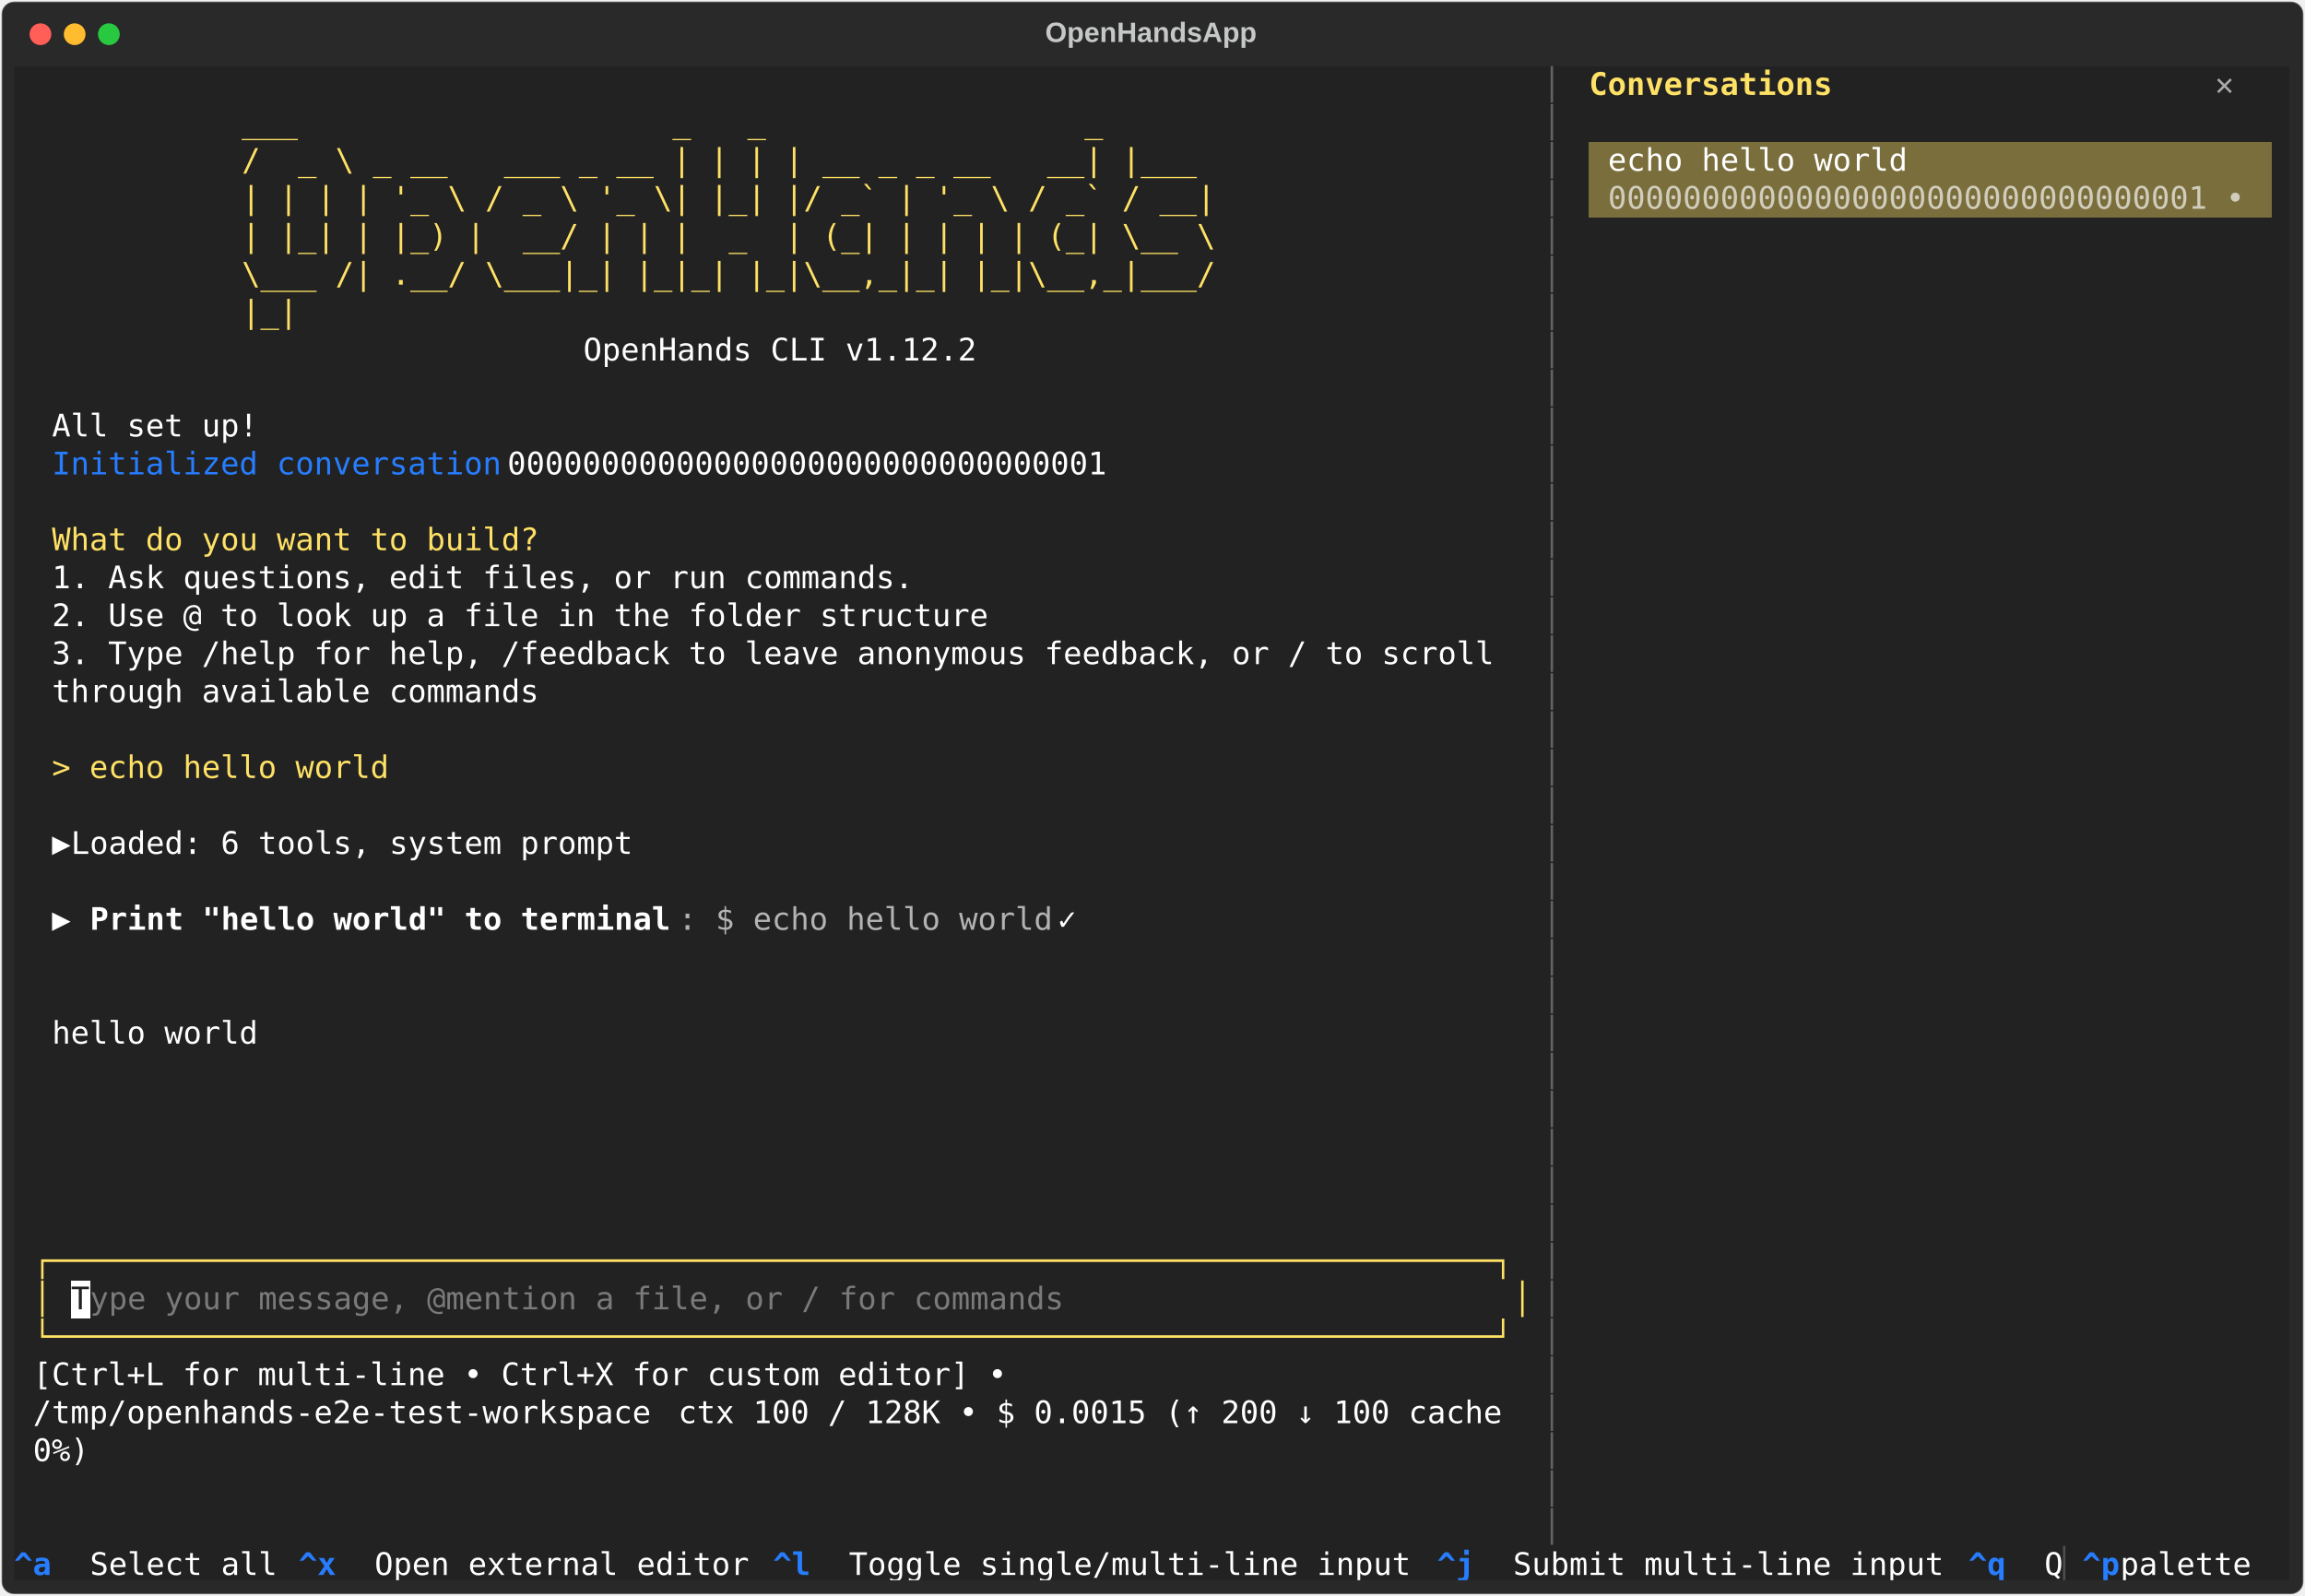
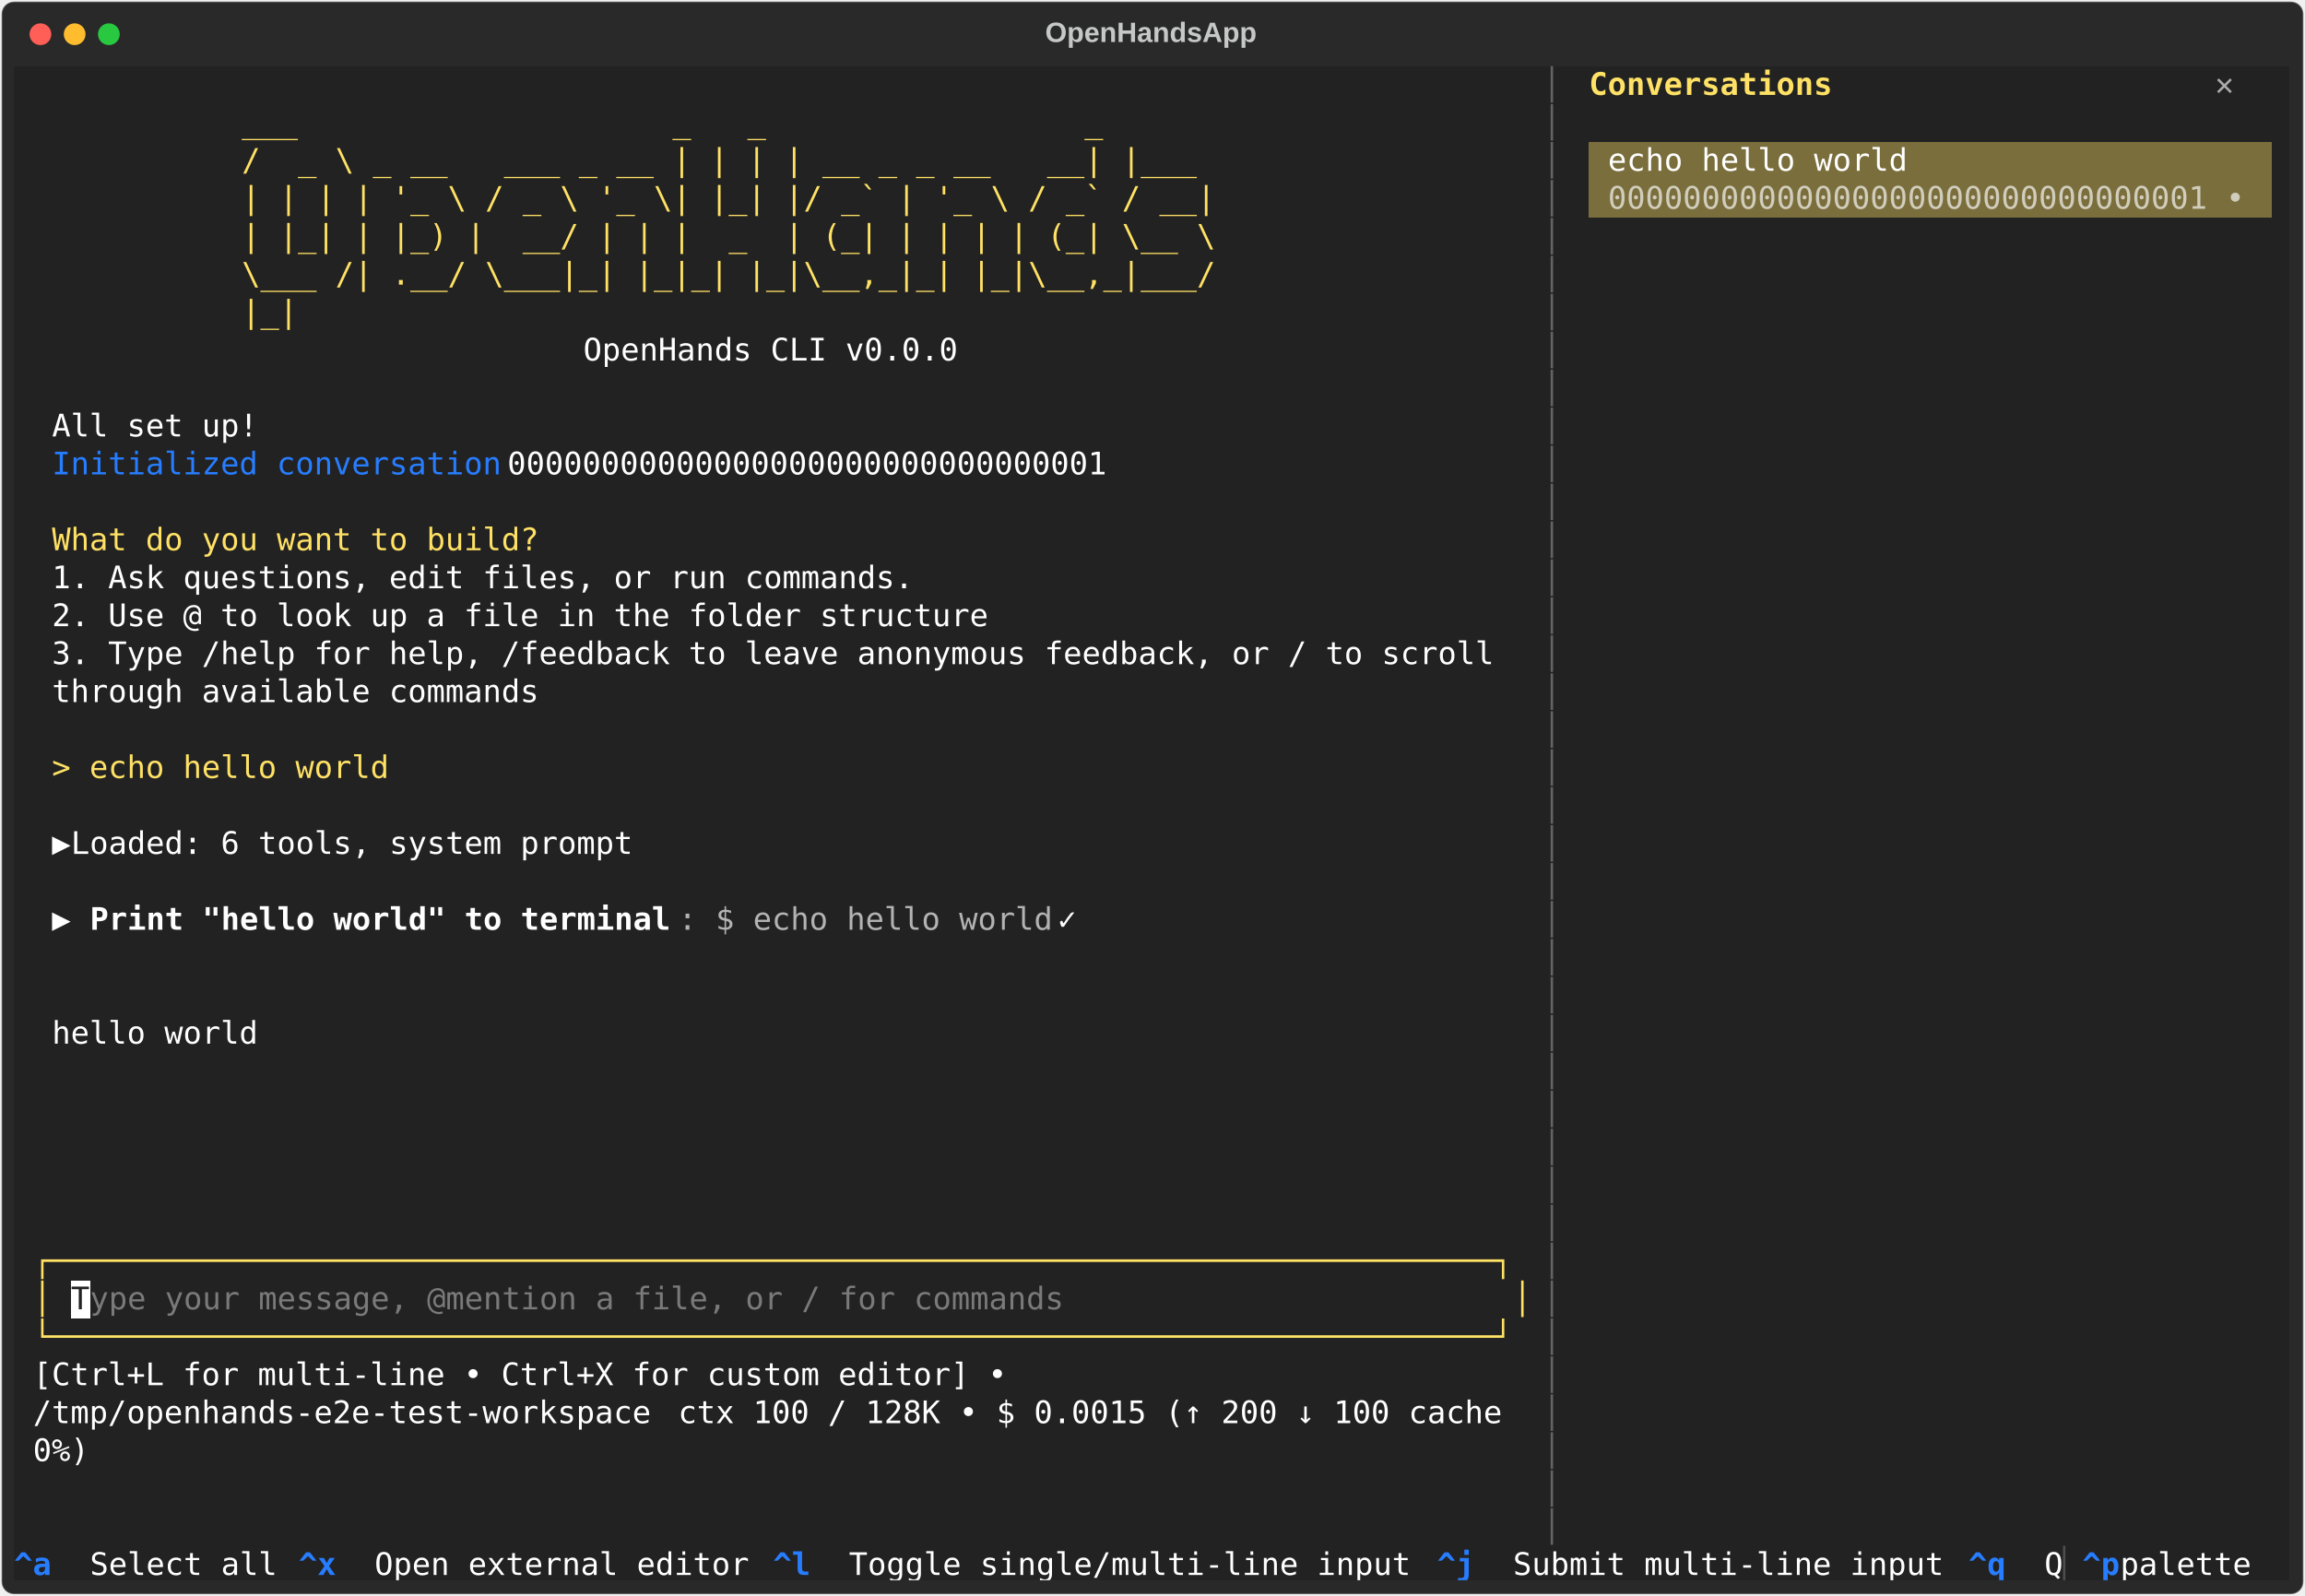
<svg xmlns="http://www.w3.org/2000/svg" class="rich-terminal" viewBox="0 0 1482 1026.0">
  <style>

    @font-face {
        font-family: "Fira Code";
        src: local("FiraCode-Regular"),
                url("https://cdnjs.cloudflare.com/ajax/libs/firacode/6.2.0/woff2/FiraCode-Regular.woff2") format("woff2"),
                url("https://cdnjs.cloudflare.com/ajax/libs/firacode/6.2.0/woff/FiraCode-Regular.woff") format("woff");
        font-style: normal;
        font-weight: 400;
    }
    @font-face {
        font-family: "Fira Code";
        src: local("FiraCode-Bold"),
                url("https://cdnjs.cloudflare.com/ajax/libs/firacode/6.2.0/woff2/FiraCode-Bold.woff2") format("woff2"),
                url("https://cdnjs.cloudflare.com/ajax/libs/firacode/6.2.0/woff/FiraCode-Bold.woff") format("woff");
        font-style: bold;
        font-weight: 700;
    }

    .terminal-matrix {
        font-family: Fira Code, monospace;
        font-size: 20px;
        line-height: 24.4px;
        font-variant-east-asian: full-width;
    }

    .terminal-title {
        font-size: 18px;
        font-weight: bold;
        font-family: arial;
    }

    .terminal-r1 { fill: #c5c8c6 }
.terminal-r2 { fill: #646464 }
.terminal-r3 { fill: #fee165;font-weight: bold }
.terminal-r4 { fill: #aaaaaa;font-weight: bold }
.terminal-r5 { fill: #ffe165 }
.terminal-r6 { fill: #ffffff }
.terminal-r7 { fill: #d1cdbc }
.terminal-r8 { fill: #277dff }
.terminal-r9 { fill: #fee165 }
.terminal-r10 { fill: #ffffff;font-weight: bold }
.terminal-r11 { fill: #b3b3b3 }
.terminal-r12 { fill: #222222 }
.terminal-r13 { fill: #7a7a7a }
.terminal-r14 { fill: #277dff;font-weight: bold }
.terminal-r15 { fill: #4e4e4e }
    </style>
  <defs>
    <clipPath id="terminal-clip-terminal">
      <rect x="0" y="0" width="1463.0" height="975.0" />
    </clipPath>
    <clipPath id="terminal-line-0">
      <rect x="0" y="1.5" width="1464" height="24.65" />
    </clipPath>
    <clipPath id="terminal-line-1">
      <rect x="0" y="25.9" width="1464" height="24.65" />
    </clipPath>
    <clipPath id="terminal-line-2">
      <rect x="0" y="50.3" width="1464" height="24.65" />
    </clipPath>
    <clipPath id="terminal-line-3">
      <rect x="0" y="74.7" width="1464" height="24.65" />
    </clipPath>
    <clipPath id="terminal-line-4">
      <rect x="0" y="99.1" width="1464" height="24.65" />
    </clipPath>
    <clipPath id="terminal-line-5">
      <rect x="0" y="123.5" width="1464" height="24.65" />
    </clipPath>
    <clipPath id="terminal-line-6">
      <rect x="0" y="147.9" width="1464" height="24.65" />
    </clipPath>
    <clipPath id="terminal-line-7">
      <rect x="0" y="172.3" width="1464" height="24.65" />
    </clipPath>
    <clipPath id="terminal-line-8">
      <rect x="0" y="196.7" width="1464" height="24.65" />
    </clipPath>
    <clipPath id="terminal-line-9">
      <rect x="0" y="221.1" width="1464" height="24.65" />
    </clipPath>
    <clipPath id="terminal-line-10">
      <rect x="0" y="245.5" width="1464" height="24.65" />
    </clipPath>
    <clipPath id="terminal-line-11">
      <rect x="0" y="269.9" width="1464" height="24.65" />
    </clipPath>
    <clipPath id="terminal-line-12">
      <rect x="0" y="294.3" width="1464" height="24.65" />
    </clipPath>
    <clipPath id="terminal-line-13">
      <rect x="0" y="318.7" width="1464" height="24.65" />
    </clipPath>
    <clipPath id="terminal-line-14">
      <rect x="0" y="343.1" width="1464" height="24.65" />
    </clipPath>
    <clipPath id="terminal-line-15">
      <rect x="0" y="367.5" width="1464" height="24.65" />
    </clipPath>
    <clipPath id="terminal-line-16">
      <rect x="0" y="391.9" width="1464" height="24.65" />
    </clipPath>
    <clipPath id="terminal-line-17">
      <rect x="0" y="416.3" width="1464" height="24.65" />
    </clipPath>
    <clipPath id="terminal-line-18">
      <rect x="0" y="440.7" width="1464" height="24.65" />
    </clipPath>
    <clipPath id="terminal-line-19">
      <rect x="0" y="465.1" width="1464" height="24.65" />
    </clipPath>
    <clipPath id="terminal-line-20">
      <rect x="0" y="489.5" width="1464" height="24.65" />
    </clipPath>
    <clipPath id="terminal-line-21">
      <rect x="0" y="513.9" width="1464" height="24.65" />
    </clipPath>
    <clipPath id="terminal-line-22">
      <rect x="0" y="538.3" width="1464" height="24.65" />
    </clipPath>
    <clipPath id="terminal-line-23">
      <rect x="0" y="562.7" width="1464" height="24.65" />
    </clipPath>
    <clipPath id="terminal-line-24">
      <rect x="0" y="587.1" width="1464" height="24.65" />
    </clipPath>
    <clipPath id="terminal-line-25">
      <rect x="0" y="611.5" width="1464" height="24.65" />
    </clipPath>
    <clipPath id="terminal-line-26">
      <rect x="0" y="635.9" width="1464" height="24.65" />
    </clipPath>
    <clipPath id="terminal-line-27">
      <rect x="0" y="660.3" width="1464" height="24.65" />
    </clipPath>
    <clipPath id="terminal-line-28">
      <rect x="0" y="684.7" width="1464" height="24.65" />
    </clipPath>
    <clipPath id="terminal-line-29">
      <rect x="0" y="709.1" width="1464" height="24.65" />
    </clipPath>
    <clipPath id="terminal-line-30">
      <rect x="0" y="733.5" width="1464" height="24.65" />
    </clipPath>
    <clipPath id="terminal-line-31">
      <rect x="0" y="757.9" width="1464" height="24.65" />
    </clipPath>
    <clipPath id="terminal-line-32">
      <rect x="0" y="782.3" width="1464" height="24.65" />
    </clipPath>
    <clipPath id="terminal-line-33">
      <rect x="0" y="806.7" width="1464" height="24.65" />
    </clipPath>
    <clipPath id="terminal-line-34">
      <rect x="0" y="831.1" width="1464" height="24.65" />
    </clipPath>
    <clipPath id="terminal-line-35">
      <rect x="0" y="855.5" width="1464" height="24.65" />
    </clipPath>
    <clipPath id="terminal-line-36">
      <rect x="0" y="879.9" width="1464" height="24.65" />
    </clipPath>
    <clipPath id="terminal-line-37">
      <rect x="0" y="904.3" width="1464" height="24.65" />
    </clipPath>
    <clipPath id="terminal-line-38">
      <rect x="0" y="928.7" width="1464" height="24.65" />
    </clipPath>
  </defs>
  <rect fill="#292929" stroke="rgba(255,255,255,0.35)" stroke-width="1" x="1" y="1" width="1480" height="1024" rx="8" />
  <text class="terminal-title" fill="#c5c8c6" text-anchor="middle" x="740" y="27">OpenHandsApp</text>
  <g transform="translate(26,22)">
    <circle cx="0" cy="0" r="7" fill="#ff5f57" />
    <circle cx="22" cy="0" r="7" fill="#febc2e" />
    <circle cx="44" cy="0" r="7" fill="#28c840" />
  </g>
  <g transform="translate(9, 41)" clip-path="url(#terminal-clip-terminal)">
    <rect fill="#222222" x="0" y="1.5" width="988.2" height="24.65" shape-rendering="crispEdges" />
    <rect fill="#222222" x="988.2" y="1.5" width="12.2" height="24.65" shape-rendering="crispEdges" />
    <rect fill="#222222" x="1000.4" y="1.5" width="12.2" height="24.65" shape-rendering="crispEdges" />
    <rect fill="#222222" x="1012.6" y="1.5" width="158.6" height="24.65" shape-rendering="crispEdges" />
    <rect fill="#222222" x="1171.2" y="1.5" width="244" height="24.65" shape-rendering="crispEdges" />
    <rect fill="#222222" x="1415.2" y="1.5" width="36.6" height="24.65" shape-rendering="crispEdges" />
    <rect fill="#222222" x="1451.8" y="1.5" width="12.2" height="24.65" shape-rendering="crispEdges" />
    <rect fill="#222222" x="0" y="25.9" width="146.4" height="24.65" shape-rendering="crispEdges" />
    <rect fill="#222222" x="146.4" y="25.9" width="695.4" height="24.65" shape-rendering="crispEdges" />
    <rect fill="#222222" x="841.8" y="25.9" width="146.4" height="24.65" shape-rendering="crispEdges" />
    <rect fill="#222222" x="988.2" y="25.9" width="12.2" height="24.65" shape-rendering="crispEdges" />
    <rect fill="#222222" x="1000.4" y="25.9" width="463.6" height="24.65" shape-rendering="crispEdges" />
    <rect fill="#222222" x="0" y="50.3" width="146.4" height="24.65" shape-rendering="crispEdges" />
    <rect fill="#222222" x="146.4" y="50.3" width="695.4" height="24.65" shape-rendering="crispEdges" />
    <rect fill="#222222" x="841.8" y="50.3" width="146.4" height="24.65" shape-rendering="crispEdges" />
    <rect fill="#222222" x="988.2" y="50.3" width="12.2" height="24.65" shape-rendering="crispEdges" />
    <rect fill="#222222" x="1000.4" y="50.3" width="12.2" height="24.65" shape-rendering="crispEdges" />
    <rect fill="#7a6e3c" x="1012.6" y="50.3" width="12.2" height="24.65" shape-rendering="crispEdges" />
    <rect fill="#7a6e3c" x="1024.8" y="50.3" width="195.2" height="24.65" shape-rendering="crispEdges" />
    <rect fill="#7a6e3c" x="1220" y="50.3" width="231.8" height="24.65" shape-rendering="crispEdges" />
    <rect fill="#222222" x="1451.8" y="50.3" width="12.2" height="24.65" shape-rendering="crispEdges" />
    <rect fill="#222222" x="0" y="74.7" width="146.4" height="24.65" shape-rendering="crispEdges" />
    <rect fill="#222222" x="146.4" y="74.7" width="695.4" height="24.65" shape-rendering="crispEdges" />
    <rect fill="#222222" x="841.8" y="74.7" width="146.4" height="24.65" shape-rendering="crispEdges" />
    <rect fill="#222222" x="988.2" y="74.7" width="12.2" height="24.65" shape-rendering="crispEdges" />
    <rect fill="#222222" x="1000.4" y="74.7" width="12.2" height="24.65" shape-rendering="crispEdges" />
    <rect fill="#7a6e3c" x="1012.6" y="74.7" width="12.2" height="24.65" shape-rendering="crispEdges" />
    <rect fill="#7a6e3c" x="1024.8" y="74.7" width="414.8" height="24.65" shape-rendering="crispEdges" />
    <rect fill="#7a6e3c" x="1439.6" y="74.7" width="12.2" height="24.65" shape-rendering="crispEdges" />
    <rect fill="#222222" x="1451.8" y="74.7" width="12.2" height="24.65" shape-rendering="crispEdges" />
    <rect fill="#222222" x="0" y="99.1" width="146.4" height="24.65" shape-rendering="crispEdges" />
    <rect fill="#222222" x="146.4" y="99.1" width="695.4" height="24.65" shape-rendering="crispEdges" />
    <rect fill="#222222" x="841.8" y="99.1" width="146.4" height="24.65" shape-rendering="crispEdges" />
    <rect fill="#222222" x="988.2" y="99.1" width="12.2" height="24.65" shape-rendering="crispEdges" />
    <rect fill="#222222" x="1000.4" y="99.1" width="463.6" height="24.65" shape-rendering="crispEdges" />
    <rect fill="#222222" x="0" y="123.5" width="146.4" height="24.65" shape-rendering="crispEdges" />
    <rect fill="#222222" x="146.4" y="123.5" width="695.4" height="24.65" shape-rendering="crispEdges" />
    <rect fill="#222222" x="841.8" y="123.5" width="146.4" height="24.65" shape-rendering="crispEdges" />
    <rect fill="#222222" x="988.2" y="123.5" width="12.2" height="24.65" shape-rendering="crispEdges" />
    <rect fill="#222222" x="1000.4" y="123.5" width="463.6" height="24.65" shape-rendering="crispEdges" />
    <rect fill="#222222" x="0" y="147.9" width="146.4" height="24.65" shape-rendering="crispEdges" />
    <rect fill="#222222" x="146.4" y="147.9" width="695.4" height="24.65" shape-rendering="crispEdges" />
    <rect fill="#222222" x="841.8" y="147.9" width="146.4" height="24.65" shape-rendering="crispEdges" />
    <rect fill="#222222" x="988.2" y="147.9" width="12.2" height="24.65" shape-rendering="crispEdges" />
    <rect fill="#222222" x="1000.4" y="147.9" width="463.6" height="24.65" shape-rendering="crispEdges" />
    <rect fill="#222222" x="0" y="172.3" width="366" height="24.65" shape-rendering="crispEdges" />
-     <rect fill="#222222" x="366" y="172.3" width="256.2" height="24.65" shape-rendering="crispEdges" />
-     <rect fill="#222222" x="622.2" y="172.3" width="366" height="24.65" shape-rendering="crispEdges" />
+     <rect fill="#222222" x="366" y="172.3" width="244" height="24.65" shape-rendering="crispEdges" />
+     <rect fill="#222222" x="610" y="172.3" width="378.2" height="24.65" shape-rendering="crispEdges" />
    <rect fill="#222222" x="988.2" y="172.3" width="12.2" height="24.65" shape-rendering="crispEdges" />
    <rect fill="#222222" x="1000.4" y="172.3" width="463.6" height="24.65" shape-rendering="crispEdges" />
    <rect fill="#222222" x="0" y="196.7" width="988.2" height="24.65" shape-rendering="crispEdges" />
    <rect fill="#222222" x="988.2" y="196.7" width="12.2" height="24.65" shape-rendering="crispEdges" />
    <rect fill="#222222" x="1000.4" y="196.7" width="463.6" height="24.65" shape-rendering="crispEdges" />
    <rect fill="#222222" x="0" y="221.1" width="24.4" height="24.65" shape-rendering="crispEdges" />
    <rect fill="#222222" x="24.4" y="221.1" width="134.2" height="24.65" shape-rendering="crispEdges" />
    <rect fill="#222222" x="158.6" y="221.1" width="829.6" height="24.65" shape-rendering="crispEdges" />
    <rect fill="#222222" x="988.2" y="221.1" width="12.2" height="24.65" shape-rendering="crispEdges" />
    <rect fill="#222222" x="1000.4" y="221.1" width="463.6" height="24.65" shape-rendering="crispEdges" />
    <rect fill="#222222" x="0" y="245.5" width="24.4" height="24.65" shape-rendering="crispEdges" />
    <rect fill="#222222" x="24.4" y="245.5" width="292.8" height="24.65" shape-rendering="crispEdges" />
    <rect fill="#222222" x="317.2" y="245.5" width="402.6" height="24.65" shape-rendering="crispEdges" />
    <rect fill="#222222" x="719.8" y="245.5" width="268.4" height="24.65" shape-rendering="crispEdges" />
    <rect fill="#222222" x="988.2" y="245.5" width="12.2" height="24.65" shape-rendering="crispEdges" />
    <rect fill="#222222" x="1000.4" y="245.5" width="463.6" height="24.65" shape-rendering="crispEdges" />
    <rect fill="#222222" x="0" y="269.9" width="988.2" height="24.65" shape-rendering="crispEdges" />
    <rect fill="#222222" x="988.2" y="269.9" width="12.2" height="24.65" shape-rendering="crispEdges" />
    <rect fill="#222222" x="1000.4" y="269.9" width="463.6" height="24.65" shape-rendering="crispEdges" />
    <rect fill="#222222" x="0" y="294.3" width="24.4" height="24.65" shape-rendering="crispEdges" />
    <rect fill="#222222" x="24.4" y="294.3" width="317.2" height="24.65" shape-rendering="crispEdges" />
    <rect fill="#222222" x="341.6" y="294.3" width="646.6" height="24.65" shape-rendering="crispEdges" />
    <rect fill="#222222" x="988.2" y="294.3" width="12.2" height="24.65" shape-rendering="crispEdges" />
    <rect fill="#222222" x="1000.4" y="294.3" width="463.6" height="24.65" shape-rendering="crispEdges" />
    <rect fill="#222222" x="0" y="318.7" width="24.4" height="24.65" shape-rendering="crispEdges" />
    <rect fill="#222222" x="24.4" y="318.7" width="561.2" height="24.65" shape-rendering="crispEdges" />
    <rect fill="#222222" x="585.6" y="318.7" width="402.6" height="24.65" shape-rendering="crispEdges" />
    <rect fill="#222222" x="988.2" y="318.7" width="12.2" height="24.65" shape-rendering="crispEdges" />
    <rect fill="#222222" x="1000.4" y="318.7" width="463.6" height="24.65" shape-rendering="crispEdges" />
    <rect fill="#222222" x="0" y="343.1" width="24.4" height="24.65" shape-rendering="crispEdges" />
    <rect fill="#222222" x="24.4" y="343.1" width="610" height="24.65" shape-rendering="crispEdges" />
    <rect fill="#222222" x="634.4" y="343.1" width="353.8" height="24.65" shape-rendering="crispEdges" />
    <rect fill="#222222" x="988.2" y="343.1" width="12.2" height="24.65" shape-rendering="crispEdges" />
    <rect fill="#222222" x="1000.4" y="343.1" width="463.6" height="24.65" shape-rendering="crispEdges" />
    <rect fill="#222222" x="0" y="367.5" width="24.4" height="24.65" shape-rendering="crispEdges" />
    <rect fill="#222222" x="24.4" y="367.5" width="939.4" height="24.65" shape-rendering="crispEdges" />
    <rect fill="#222222" x="963.8" y="367.5" width="24.4" height="24.65" shape-rendering="crispEdges" />
    <rect fill="#222222" x="988.2" y="367.5" width="12.2" height="24.65" shape-rendering="crispEdges" />
    <rect fill="#222222" x="1000.4" y="367.5" width="463.6" height="24.65" shape-rendering="crispEdges" />
    <rect fill="#222222" x="0" y="391.9" width="24.4" height="24.65" shape-rendering="crispEdges" />
    <rect fill="#222222" x="24.4" y="391.9" width="317.2" height="24.65" shape-rendering="crispEdges" />
    <rect fill="#222222" x="341.6" y="391.9" width="646.6" height="24.65" shape-rendering="crispEdges" />
    <rect fill="#222222" x="988.2" y="391.9" width="12.2" height="24.65" shape-rendering="crispEdges" />
    <rect fill="#222222" x="1000.4" y="391.9" width="463.6" height="24.65" shape-rendering="crispEdges" />
    <rect fill="#222222" x="0" y="416.3" width="988.2" height="24.65" shape-rendering="crispEdges" />
    <rect fill="#222222" x="988.2" y="416.3" width="12.2" height="24.65" shape-rendering="crispEdges" />
    <rect fill="#222222" x="1000.4" y="416.3" width="463.6" height="24.65" shape-rendering="crispEdges" />
    <rect fill="#222222" x="0" y="440.7" width="24.4" height="24.65" shape-rendering="crispEdges" />
    <rect fill="#222222" x="24.4" y="440.7" width="219.6" height="24.65" shape-rendering="crispEdges" />
    <rect fill="#222222" x="244" y="440.7" width="744.2" height="24.65" shape-rendering="crispEdges" />
    <rect fill="#222222" x="988.2" y="440.7" width="12.2" height="24.65" shape-rendering="crispEdges" />
    <rect fill="#222222" x="1000.4" y="440.7" width="463.6" height="24.65" shape-rendering="crispEdges" />
    <rect fill="#222222" x="0" y="465.1" width="988.2" height="24.65" shape-rendering="crispEdges" />
    <rect fill="#222222" x="988.2" y="465.1" width="12.2" height="24.65" shape-rendering="crispEdges" />
    <rect fill="#222222" x="1000.4" y="465.1" width="463.6" height="24.65" shape-rendering="crispEdges" />
    <rect fill="#222222" x="0" y="489.5" width="24.4" height="24.65" shape-rendering="crispEdges" />
    <rect fill="#222222" x="24.4" y="489.5" width="12.2" height="24.65" shape-rendering="crispEdges" />
    <rect fill="#222222" x="36.6" y="489.5" width="378.2" height="24.65" shape-rendering="crispEdges" />
    <rect fill="#222222" x="414.8" y="489.5" width="573.4" height="24.65" shape-rendering="crispEdges" />
    <rect fill="#222222" x="988.2" y="489.5" width="12.2" height="24.65" shape-rendering="crispEdges" />
    <rect fill="#222222" x="1000.4" y="489.5" width="463.6" height="24.65" shape-rendering="crispEdges" />
    <rect fill="#222222" x="0" y="513.9" width="988.2" height="24.65" shape-rendering="crispEdges" />
    <rect fill="#222222" x="988.2" y="513.9" width="12.2" height="24.65" shape-rendering="crispEdges" />
    <rect fill="#222222" x="1000.4" y="513.9" width="463.6" height="24.65" shape-rendering="crispEdges" />
    <rect fill="#222222" x="0" y="538.3" width="24.4" height="24.65" shape-rendering="crispEdges" />
    <rect fill="#222222" x="24.4" y="538.3" width="12.2" height="24.65" shape-rendering="crispEdges" />
    <rect fill="#222222" x="36.6" y="538.3" width="12.2" height="24.65" shape-rendering="crispEdges" />
    <rect fill="#222222" x="48.8" y="538.3" width="378.2" height="24.65" shape-rendering="crispEdges" />
    <rect fill="#222222" x="427" y="538.3" width="244" height="24.65" shape-rendering="crispEdges" />
    <rect fill="#222222" x="671" y="538.3" width="24.4" height="24.65" shape-rendering="crispEdges" />
    <rect fill="#222222" x="695.4" y="538.3" width="292.8" height="24.65" shape-rendering="crispEdges" />
    <rect fill="#222222" x="988.2" y="538.3" width="12.2" height="24.65" shape-rendering="crispEdges" />
    <rect fill="#222222" x="1000.4" y="538.3" width="463.6" height="24.65" shape-rendering="crispEdges" />
    <rect fill="#222222" x="0" y="562.7" width="988.2" height="24.65" shape-rendering="crispEdges" />
    <rect fill="#222222" x="988.2" y="562.7" width="12.2" height="24.65" shape-rendering="crispEdges" />
    <rect fill="#222222" x="1000.4" y="562.7" width="463.6" height="24.65" shape-rendering="crispEdges" />
    <rect fill="#222222" x="0" y="587.1" width="988.2" height="24.65" shape-rendering="crispEdges" />
    <rect fill="#222222" x="988.2" y="587.1" width="12.2" height="24.65" shape-rendering="crispEdges" />
    <rect fill="#222222" x="1000.4" y="587.1" width="463.6" height="24.65" shape-rendering="crispEdges" />
    <rect fill="#222222" x="0" y="611.5" width="24.4" height="24.65" shape-rendering="crispEdges" />
    <rect fill="#222222" x="24.4" y="611.5" width="134.2" height="24.65" shape-rendering="crispEdges" />
    <rect fill="#222222" x="158.6" y="611.5" width="829.6" height="24.65" shape-rendering="crispEdges" />
    <rect fill="#222222" x="988.2" y="611.5" width="12.2" height="24.65" shape-rendering="crispEdges" />
    <rect fill="#222222" x="1000.4" y="611.5" width="463.6" height="24.65" shape-rendering="crispEdges" />
    <rect fill="#222222" x="0" y="635.9" width="988.2" height="24.65" shape-rendering="crispEdges" />
    <rect fill="#222222" x="988.2" y="635.9" width="12.2" height="24.65" shape-rendering="crispEdges" />
    <rect fill="#222222" x="1000.4" y="635.9" width="463.6" height="24.65" shape-rendering="crispEdges" />
    <rect fill="#222222" x="0" y="660.3" width="988.2" height="24.65" shape-rendering="crispEdges" />
    <rect fill="#222222" x="988.2" y="660.3" width="12.2" height="24.65" shape-rendering="crispEdges" />
    <rect fill="#222222" x="1000.4" y="660.3" width="463.6" height="24.65" shape-rendering="crispEdges" />
    <rect fill="#222222" x="0" y="684.7" width="988.2" height="24.65" shape-rendering="crispEdges" />
    <rect fill="#222222" x="988.2" y="684.7" width="12.2" height="24.65" shape-rendering="crispEdges" />
    <rect fill="#222222" x="1000.4" y="684.7" width="463.6" height="24.65" shape-rendering="crispEdges" />
    <rect fill="#222222" x="0" y="709.1" width="988.2" height="24.65" shape-rendering="crispEdges" />
    <rect fill="#222222" x="988.2" y="709.1" width="12.2" height="24.65" shape-rendering="crispEdges" />
    <rect fill="#222222" x="1000.4" y="709.1" width="463.6" height="24.65" shape-rendering="crispEdges" />
    <rect fill="#222222" x="0" y="733.5" width="12.2" height="24.65" shape-rendering="crispEdges" />
    <rect fill="#222222" x="12.2" y="733.5" width="12.2" height="24.65" shape-rendering="crispEdges" />
    <rect fill="#222222" x="24.4" y="733.5" width="963.8" height="24.65" shape-rendering="crispEdges" />
    <rect fill="#222222" x="988.2" y="733.5" width="12.2" height="24.65" shape-rendering="crispEdges" />
    <rect fill="#222222" x="1000.4" y="733.5" width="463.6" height="24.65" shape-rendering="crispEdges" />
    <rect fill="#222222" x="0" y="757.9" width="12.2" height="24.65" shape-rendering="crispEdges" />
    <rect fill="#222222" x="12.2" y="757.9" width="963.8" height="24.65" shape-rendering="crispEdges" />
    <rect fill="#222222" x="976" y="757.9" width="12.2" height="24.65" shape-rendering="crispEdges" />
    <rect fill="#222222" x="988.2" y="757.9" width="12.2" height="24.65" shape-rendering="crispEdges" />
    <rect fill="#222222" x="1000.4" y="757.9" width="463.6" height="24.65" shape-rendering="crispEdges" />
    <rect fill="#222222" x="0" y="782.3" width="12.2" height="24.65" shape-rendering="crispEdges" />
    <rect fill="#222222" x="12.2" y="782.3" width="12.2" height="24.65" shape-rendering="crispEdges" />
    <rect fill="#222222" x="24.4" y="782.3" width="12.2" height="24.65" shape-rendering="crispEdges" />
    <rect fill="#ffffff" x="36.6" y="782.3" width="12.2" height="24.65" shape-rendering="crispEdges" />
    <rect fill="#222222" x="48.8" y="782.3" width="634.4" height="24.65" shape-rendering="crispEdges" />
    <rect fill="#222222" x="683.2" y="782.3" width="280.6" height="24.65" shape-rendering="crispEdges" />
    <rect fill="#222222" x="963.8" y="782.3" width="12.2" height="24.65" shape-rendering="crispEdges" />
    <rect fill="#222222" x="976" y="782.3" width="12.2" height="24.65" shape-rendering="crispEdges" />
    <rect fill="#222222" x="988.2" y="782.3" width="12.2" height="24.65" shape-rendering="crispEdges" />
    <rect fill="#222222" x="1000.4" y="782.3" width="463.6" height="24.65" shape-rendering="crispEdges" />
    <rect fill="#222222" x="0" y="806.7" width="12.2" height="24.65" shape-rendering="crispEdges" />
    <rect fill="#222222" x="12.2" y="806.7" width="963.8" height="24.65" shape-rendering="crispEdges" />
    <rect fill="#222222" x="976" y="806.7" width="12.2" height="24.65" shape-rendering="crispEdges" />
    <rect fill="#222222" x="988.2" y="806.7" width="12.2" height="24.65" shape-rendering="crispEdges" />
    <rect fill="#222222" x="1000.4" y="806.7" width="463.6" height="24.65" shape-rendering="crispEdges" />
    <rect fill="#222222" x="0" y="831.1" width="12.2" height="24.65" shape-rendering="crispEdges" />
    <rect fill="#222222" x="12.2" y="831.1" width="634.4" height="24.65" shape-rendering="crispEdges" />
    <rect fill="#222222" x="646.6" y="831.1" width="341.6" height="24.65" shape-rendering="crispEdges" />
    <rect fill="#222222" x="988.2" y="831.1" width="12.2" height="24.65" shape-rendering="crispEdges" />
    <rect fill="#222222" x="1000.4" y="831.1" width="463.6" height="24.65" shape-rendering="crispEdges" />
    <rect fill="#222222" x="0" y="855.5" width="12.2" height="24.65" shape-rendering="crispEdges" />
    <rect fill="#222222" x="12.2" y="855.5" width="414.8" height="24.65" shape-rendering="crispEdges" />
    <rect fill="#222222" x="427" y="855.5" width="536.8" height="24.65" shape-rendering="crispEdges" />
    <rect fill="#222222" x="963.8" y="855.5" width="24.4" height="24.65" shape-rendering="crispEdges" />
    <rect fill="#222222" x="988.2" y="855.5" width="12.2" height="24.65" shape-rendering="crispEdges" />
    <rect fill="#222222" x="1000.4" y="855.5" width="463.6" height="24.65" shape-rendering="crispEdges" />
    <rect fill="#222222" x="0" y="879.9" width="12.2" height="24.65" shape-rendering="crispEdges" />
    <rect fill="#222222" x="12.2" y="879.9" width="36.6" height="24.65" shape-rendering="crispEdges" />
    <rect fill="#222222" x="48.8" y="879.9" width="939.4" height="24.65" shape-rendering="crispEdges" />
    <rect fill="#222222" x="988.2" y="879.9" width="12.2" height="24.65" shape-rendering="crispEdges" />
    <rect fill="#222222" x="1000.4" y="879.9" width="463.6" height="24.65" shape-rendering="crispEdges" />
    <rect fill="#222222" x="0" y="904.3" width="988.2" height="24.65" shape-rendering="crispEdges" />
    <rect fill="#222222" x="988.2" y="904.3" width="12.2" height="24.65" shape-rendering="crispEdges" />
    <rect fill="#222222" x="1000.4" y="904.3" width="463.6" height="24.65" shape-rendering="crispEdges" />
    <rect fill="#222222" x="0" y="928.7" width="988.2" height="24.65" shape-rendering="crispEdges" />
    <rect fill="#222222" x="988.2" y="928.7" width="12.2" height="24.65" shape-rendering="crispEdges" />
    <rect fill="#222222" x="1000.4" y="928.7" width="463.6" height="24.65" shape-rendering="crispEdges" />
    <rect fill="#222222" x="0" y="953.1" width="48.8" height="24.65" shape-rendering="crispEdges" />
    <rect fill="#222222" x="48.8" y="953.1" width="134.2" height="24.65" shape-rendering="crispEdges" />
    <rect fill="#222222" x="183" y="953.1" width="48.8" height="24.65" shape-rendering="crispEdges" />
    <rect fill="#222222" x="231.8" y="953.1" width="256.2" height="24.65" shape-rendering="crispEdges" />
    <rect fill="#222222" x="488" y="953.1" width="48.8" height="24.65" shape-rendering="crispEdges" />
    <rect fill="#222222" x="536.8" y="953.1" width="378.2" height="24.65" shape-rendering="crispEdges" />
    <rect fill="#222222" x="915" y="953.1" width="48.8" height="24.65" shape-rendering="crispEdges" />
    <rect fill="#222222" x="963.8" y="953.1" width="292.8" height="24.65" shape-rendering="crispEdges" />
    <rect fill="#222222" x="1256.6" y="953.1" width="48.8" height="24.65" shape-rendering="crispEdges" />
    <rect fill="#222222" x="1305.4" y="953.1" width="12.2" height="24.65" shape-rendering="crispEdges" />
    <rect fill="#222222" x="1317.6" y="953.1" width="12.2" height="24.65" shape-rendering="crispEdges" />
    <rect fill="#222222" x="1329.8" y="953.1" width="24.4" height="24.65" shape-rendering="crispEdges" />
    <rect fill="#222222" x="1354.2" y="953.1" width="97.6" height="24.65" shape-rendering="crispEdges" />
    <rect fill="#222222" x="1451.8" y="953.1" width="12.2" height="24.65" shape-rendering="crispEdges" />
    <g class="terminal-matrix">
      <text class="terminal-r2" x="988.2" y="20" textLength="12.2" clip-path="url(#terminal-line-0)">▏</text>
      <text class="terminal-r3" x="1012.6" y="20" textLength="158.6" clip-path="url(#terminal-line-0)">Conversations</text>
      <text class="terminal-r4" x="1415.2" y="20" textLength="36.6" clip-path="url(#terminal-line-0)"> ✕ </text>
      <text class="terminal-r1" x="1464" y="20" textLength="12.2" clip-path="url(#terminal-line-0)">
</text>
      <text class="terminal-r5" x="146.4" y="44.4" textLength="695.4" clip-path="url(#terminal-line-1)">     ___                    _   _                 _      </text>
      <text class="terminal-r2" x="988.2" y="44.4" textLength="12.2" clip-path="url(#terminal-line-1)">▏</text>
      <text class="terminal-r1" x="1464" y="44.4" textLength="12.2" clip-path="url(#terminal-line-1)">
</text>
      <text class="terminal-r5" x="146.4" y="68.8" textLength="695.4" clip-path="url(#terminal-line-2)">    /  _ \ _ __   ___ _ __ | | | | __ _ _ __   __| |___  </text>
      <text class="terminal-r2" x="988.2" y="68.8" textLength="12.2" clip-path="url(#terminal-line-2)">▏</text>
      <text class="terminal-r6" x="1024.8" y="68.8" textLength="195.2" clip-path="url(#terminal-line-2)">echo hello world</text>
      <text class="terminal-r1" x="1464" y="68.8" textLength="12.2" clip-path="url(#terminal-line-2)">
</text>
      <text class="terminal-r5" x="146.4" y="93.2" textLength="695.4" clip-path="url(#terminal-line-3)">    | | | | '_ \ / _ \ '_ \| |_| |/ _` | '_ \ / _` / __| </text>
      <text class="terminal-r2" x="988.2" y="93.2" textLength="12.2" clip-path="url(#terminal-line-3)">▏</text>
      <text class="terminal-r7" x="1024.8" y="93.2" textLength="414.8" clip-path="url(#terminal-line-3)">00000000000000000000000000000001 •</text>
      <text class="terminal-r1" x="1464" y="93.2" textLength="12.2" clip-path="url(#terminal-line-3)">
</text>
      <text class="terminal-r5" x="146.4" y="117.6" textLength="695.4" clip-path="url(#terminal-line-4)">    | |_| | |_) |  __/ | | |  _  | (_| | | | | (_| \__ \ </text>
      <text class="terminal-r2" x="988.2" y="117.6" textLength="12.2" clip-path="url(#terminal-line-4)">▏</text>
      <text class="terminal-r1" x="1464" y="117.6" textLength="12.2" clip-path="url(#terminal-line-4)">
</text>
      <text class="terminal-r5" x="146.4" y="142" textLength="695.4" clip-path="url(#terminal-line-5)">    \___ /| .__/ \___|_| |_|_| |_|\__,_|_| |_|\__,_|___/ </text>
      <text class="terminal-r2" x="988.2" y="142" textLength="12.2" clip-path="url(#terminal-line-5)">▏</text>
      <text class="terminal-r1" x="1464" y="142" textLength="12.2" clip-path="url(#terminal-line-5)">
</text>
      <text class="terminal-r5" x="146.4" y="166.4" textLength="695.4" clip-path="url(#terminal-line-6)">          |_|                                            </text>
      <text class="terminal-r2" x="988.2" y="166.4" textLength="12.2" clip-path="url(#terminal-line-6)">▏</text>
      <text class="terminal-r1" x="1464" y="166.4" textLength="12.2" clip-path="url(#terminal-line-6)">
</text>
-       <text class="terminal-r6" x="366" y="190.8" textLength="256.2" clip-path="url(#terminal-line-7)">OpenHands CLI v1.12.2</text>
+       <text class="terminal-r6" x="366" y="190.8" textLength="244" clip-path="url(#terminal-line-7)">OpenHands CLI v0.0.0</text>
      <text class="terminal-r2" x="988.2" y="190.8" textLength="12.2" clip-path="url(#terminal-line-7)">▏</text>
      <text class="terminal-r1" x="1464" y="190.8" textLength="12.2" clip-path="url(#terminal-line-7)">
</text>
      <text class="terminal-r2" x="988.2" y="215.2" textLength="12.2" clip-path="url(#terminal-line-8)">▏</text>
      <text class="terminal-r1" x="1464" y="215.2" textLength="12.2" clip-path="url(#terminal-line-8)">
</text>
      <text class="terminal-r6" x="24.4" y="239.6" textLength="134.2" clip-path="url(#terminal-line-9)">All set up!</text>
      <text class="terminal-r2" x="988.2" y="239.6" textLength="12.2" clip-path="url(#terminal-line-9)">▏</text>
      <text class="terminal-r1" x="1464" y="239.6" textLength="12.2" clip-path="url(#terminal-line-9)">
</text>
      <text class="terminal-r8" x="24.4" y="264" textLength="292.8" clip-path="url(#terminal-line-10)">Initialized conversation</text>
      <text class="terminal-r6" x="317.2" y="264" textLength="402.6" clip-path="url(#terminal-line-10)"> 00000000000000000000000000000001</text>
      <text class="terminal-r2" x="988.2" y="264" textLength="12.2" clip-path="url(#terminal-line-10)">▏</text>
      <text class="terminal-r1" x="1464" y="264" textLength="12.2" clip-path="url(#terminal-line-10)">
</text>
      <text class="terminal-r2" x="988.2" y="288.4" textLength="12.2" clip-path="url(#terminal-line-11)">▏</text>
      <text class="terminal-r1" x="1464" y="288.4" textLength="12.2" clip-path="url(#terminal-line-11)">
</text>
      <text class="terminal-r5" x="24.4" y="312.8" textLength="317.2" clip-path="url(#terminal-line-12)">What do you want to build?</text>
      <text class="terminal-r2" x="988.2" y="312.8" textLength="12.2" clip-path="url(#terminal-line-12)">▏</text>
      <text class="terminal-r1" x="1464" y="312.8" textLength="12.2" clip-path="url(#terminal-line-12)">
</text>
      <text class="terminal-r6" x="24.4" y="337.2" textLength="561.2" clip-path="url(#terminal-line-13)">1. Ask questions, edit files, or run commands.</text>
      <text class="terminal-r2" x="988.2" y="337.2" textLength="12.2" clip-path="url(#terminal-line-13)">▏</text>
      <text class="terminal-r1" x="1464" y="337.2" textLength="12.2" clip-path="url(#terminal-line-13)">
</text>
      <text class="terminal-r6" x="24.4" y="361.6" textLength="610" clip-path="url(#terminal-line-14)">2. Use @ to look up a file in the folder structure</text>
      <text class="terminal-r2" x="988.2" y="361.6" textLength="12.2" clip-path="url(#terminal-line-14)">▏</text>
      <text class="terminal-r1" x="1464" y="361.6" textLength="12.2" clip-path="url(#terminal-line-14)">
</text>
      <text class="terminal-r6" x="24.4" y="386" textLength="939.4" clip-path="url(#terminal-line-15)">3. Type /help for help, /feedback to leave anonymous feedback, or / to scroll</text>
      <text class="terminal-r2" x="988.2" y="386" textLength="12.2" clip-path="url(#terminal-line-15)">▏</text>
      <text class="terminal-r1" x="1464" y="386" textLength="12.2" clip-path="url(#terminal-line-15)">
</text>
      <text class="terminal-r6" x="24.4" y="410.4" textLength="317.2" clip-path="url(#terminal-line-16)">through available commands</text>
      <text class="terminal-r2" x="988.2" y="410.4" textLength="12.2" clip-path="url(#terminal-line-16)">▏</text>
      <text class="terminal-r1" x="1464" y="410.4" textLength="12.2" clip-path="url(#terminal-line-16)">
</text>
      <text class="terminal-r2" x="988.2" y="434.8" textLength="12.2" clip-path="url(#terminal-line-17)">▏</text>
      <text class="terminal-r1" x="1464" y="434.8" textLength="12.2" clip-path="url(#terminal-line-17)">
</text>
      <text class="terminal-r9" x="24.4" y="459.2" textLength="219.6" clip-path="url(#terminal-line-18)">&gt; echo hello world</text>
      <text class="terminal-r2" x="988.2" y="459.2" textLength="12.2" clip-path="url(#terminal-line-18)">▏</text>
      <text class="terminal-r1" x="1464" y="459.2" textLength="12.2" clip-path="url(#terminal-line-18)">
</text>
      <text class="terminal-r2" x="988.2" y="483.6" textLength="12.2" clip-path="url(#terminal-line-19)">▏</text>
      <text class="terminal-r1" x="1464" y="483.6" textLength="12.2" clip-path="url(#terminal-line-19)">
</text>
      <text class="terminal-r6" x="24.4" y="508" textLength="12.2" clip-path="url(#terminal-line-20)">▶</text>
      <text class="terminal-r6" x="36.6" y="508" textLength="378.2" clip-path="url(#terminal-line-20)"> Loaded: 6 tools, system prompt</text>
      <text class="terminal-r2" x="988.2" y="508" textLength="12.2" clip-path="url(#terminal-line-20)">▏</text>
      <text class="terminal-r1" x="1464" y="508" textLength="12.2" clip-path="url(#terminal-line-20)">
</text>
      <text class="terminal-r2" x="988.2" y="532.4" textLength="12.2" clip-path="url(#terminal-line-21)">▏</text>
      <text class="terminal-r1" x="1464" y="532.4" textLength="12.2" clip-path="url(#terminal-line-21)">
</text>
      <text class="terminal-r6" x="24.4" y="556.8" textLength="12.2" clip-path="url(#terminal-line-22)">▶</text>
      <text class="terminal-r10" x="48.8" y="556.8" textLength="378.2" clip-path="url(#terminal-line-22)">Print "hello world" to terminal</text>
      <text class="terminal-r11" x="427" y="556.8" textLength="244" clip-path="url(#terminal-line-22)">: $ echo hello world</text>
      <text class="terminal-r6" x="671" y="556.8" textLength="24.4" clip-path="url(#terminal-line-22)"> ✓</text>
      <text class="terminal-r2" x="988.2" y="556.8" textLength="12.2" clip-path="url(#terminal-line-22)">▏</text>
      <text class="terminal-r1" x="1464" y="556.8" textLength="12.2" clip-path="url(#terminal-line-22)">
</text>
      <text class="terminal-r2" x="988.2" y="581.2" textLength="12.2" clip-path="url(#terminal-line-23)">▏</text>
      <text class="terminal-r1" x="1464" y="581.2" textLength="12.2" clip-path="url(#terminal-line-23)">
</text>
      <text class="terminal-r2" x="988.2" y="605.6" textLength="12.2" clip-path="url(#terminal-line-24)">▏</text>
      <text class="terminal-r1" x="1464" y="605.6" textLength="12.2" clip-path="url(#terminal-line-24)">
</text>
      <text class="terminal-r6" x="24.4" y="630" textLength="134.2" clip-path="url(#terminal-line-25)">hello world</text>
      <text class="terminal-r2" x="988.2" y="630" textLength="12.2" clip-path="url(#terminal-line-25)">▏</text>
      <text class="terminal-r1" x="1464" y="630" textLength="12.2" clip-path="url(#terminal-line-25)">
</text>
      <text class="terminal-r2" x="988.2" y="654.4" textLength="12.2" clip-path="url(#terminal-line-26)">▏</text>
      <text class="terminal-r1" x="1464" y="654.4" textLength="12.2" clip-path="url(#terminal-line-26)">
</text>
      <text class="terminal-r2" x="988.2" y="678.8" textLength="12.2" clip-path="url(#terminal-line-27)">▏</text>
      <text class="terminal-r1" x="1464" y="678.8" textLength="12.2" clip-path="url(#terminal-line-27)">
</text>
      <text class="terminal-r2" x="988.2" y="703.2" textLength="12.2" clip-path="url(#terminal-line-28)">▏</text>
      <text class="terminal-r1" x="1464" y="703.2" textLength="12.2" clip-path="url(#terminal-line-28)">
</text>
      <text class="terminal-r2" x="988.2" y="727.6" textLength="12.2" clip-path="url(#terminal-line-29)">▏</text>
      <text class="terminal-r1" x="1464" y="727.6" textLength="12.2" clip-path="url(#terminal-line-29)">
</text>
      <text class="terminal-r2" x="988.2" y="752" textLength="12.2" clip-path="url(#terminal-line-30)">▏</text>
      <text class="terminal-r1" x="1464" y="752" textLength="12.2" clip-path="url(#terminal-line-30)">
</text>
      <text class="terminal-r9" x="12.2" y="776.4" textLength="963.8" clip-path="url(#terminal-line-31)">┌─────────────────────────────────────────────────────────────────────────────┐</text>
      <text class="terminal-r2" x="988.2" y="776.4" textLength="12.2" clip-path="url(#terminal-line-31)">▏</text>
      <text class="terminal-r1" x="1464" y="776.4" textLength="12.2" clip-path="url(#terminal-line-31)">
</text>
      <text class="terminal-r9" x="12.2" y="800.8" textLength="12.2" clip-path="url(#terminal-line-32)">│</text>
      <text class="terminal-r12" x="36.6" y="800.8" textLength="12.2" clip-path="url(#terminal-line-32)">T</text>
      <text class="terminal-r13" x="48.8" y="800.8" textLength="634.4" clip-path="url(#terminal-line-32)">ype your message, @mention a file, or / for commands</text>
      <text class="terminal-r9" x="963.8" y="800.8" textLength="12.2" clip-path="url(#terminal-line-32)">│</text>
      <text class="terminal-r2" x="988.2" y="800.8" textLength="12.2" clip-path="url(#terminal-line-32)">▏</text>
      <text class="terminal-r1" x="1464" y="800.8" textLength="12.2" clip-path="url(#terminal-line-32)">
</text>
      <text class="terminal-r9" x="12.2" y="825.2" textLength="963.8" clip-path="url(#terminal-line-33)">└─────────────────────────────────────────────────────────────────────────────┘</text>
      <text class="terminal-r2" x="988.2" y="825.2" textLength="12.2" clip-path="url(#terminal-line-33)">▏</text>
      <text class="terminal-r1" x="1464" y="825.2" textLength="12.2" clip-path="url(#terminal-line-33)">
</text>
      <text class="terminal-r6" x="12.2" y="849.6" textLength="634.4" clip-path="url(#terminal-line-34)">[Ctrl+L for multi-line • Ctrl+X for custom editor] •</text>
      <text class="terminal-r2" x="988.2" y="849.6" textLength="12.2" clip-path="url(#terminal-line-34)">▏</text>
      <text class="terminal-r1" x="1464" y="849.6" textLength="12.2" clip-path="url(#terminal-line-34)">
</text>
      <text class="terminal-r6" x="12.2" y="874" textLength="414.8" clip-path="url(#terminal-line-35)">/tmp/openhands-e2e-test-workspace </text>
      <text class="terminal-r6" x="427" y="874" textLength="536.8" clip-path="url(#terminal-line-35)">ctx 100 / 128K • $ 0.0015 (↑ 200 ↓ 100 cache</text>
      <text class="terminal-r2" x="988.2" y="874" textLength="12.2" clip-path="url(#terminal-line-35)">▏</text>
      <text class="terminal-r1" x="1464" y="874" textLength="12.2" clip-path="url(#terminal-line-35)">
</text>
      <text class="terminal-r6" x="12.2" y="898.4" textLength="36.6" clip-path="url(#terminal-line-36)">0%)</text>
      <text class="terminal-r2" x="988.2" y="898.4" textLength="12.2" clip-path="url(#terminal-line-36)">▏</text>
      <text class="terminal-r1" x="1464" y="898.4" textLength="12.2" clip-path="url(#terminal-line-36)">
</text>
      <text class="terminal-r2" x="988.2" y="922.8" textLength="12.2" clip-path="url(#terminal-line-37)">▏</text>
      <text class="terminal-r1" x="1464" y="922.8" textLength="12.2" clip-path="url(#terminal-line-37)">
</text>
      <text class="terminal-r2" x="988.2" y="947.2" textLength="12.2" clip-path="url(#terminal-line-38)">▏</text>
      <text class="terminal-r1" x="1464" y="947.2" textLength="12.2" clip-path="url(#terminal-line-38)">
</text>
      <text class="terminal-r14" x="0" y="971.6" textLength="48.8" clip-path="url(#terminal-line-39)"> ^a </text>
      <text class="terminal-r6" x="48.8" y="971.6" textLength="134.2" clip-path="url(#terminal-line-39)">Select all </text>
      <text class="terminal-r14" x="183" y="971.6" textLength="48.8" clip-path="url(#terminal-line-39)"> ^x </text>
      <text class="terminal-r6" x="231.8" y="971.6" textLength="256.2" clip-path="url(#terminal-line-39)">Open external editor </text>
      <text class="terminal-r14" x="488" y="971.6" textLength="48.8" clip-path="url(#terminal-line-39)"> ^l </text>
      <text class="terminal-r6" x="536.8" y="971.6" textLength="378.2" clip-path="url(#terminal-line-39)">Toggle single/multi-line input </text>
      <text class="terminal-r14" x="915" y="971.6" textLength="48.8" clip-path="url(#terminal-line-39)"> ^j </text>
      <text class="terminal-r6" x="963.8" y="971.6" textLength="292.8" clip-path="url(#terminal-line-39)">Submit multi-line input </text>
      <text class="terminal-r14" x="1256.6" y="971.6" textLength="48.8" clip-path="url(#terminal-line-39)"> ^q </text>
      <text class="terminal-r6" x="1305.4" y="971.6" textLength="12.2" clip-path="url(#terminal-line-39)">Q</text>
      <text class="terminal-r15" x="1317.6" y="971.6" textLength="12.2" clip-path="url(#terminal-line-39)">▏</text>
      <text class="terminal-r14" x="1329.8" y="971.6" textLength="24.4" clip-path="url(#terminal-line-39)">^p</text>
      <text class="terminal-r6" x="1354.2" y="971.6" textLength="97.6" clip-path="url(#terminal-line-39)"> palette</text>
    </g>
  </g>
</svg>
